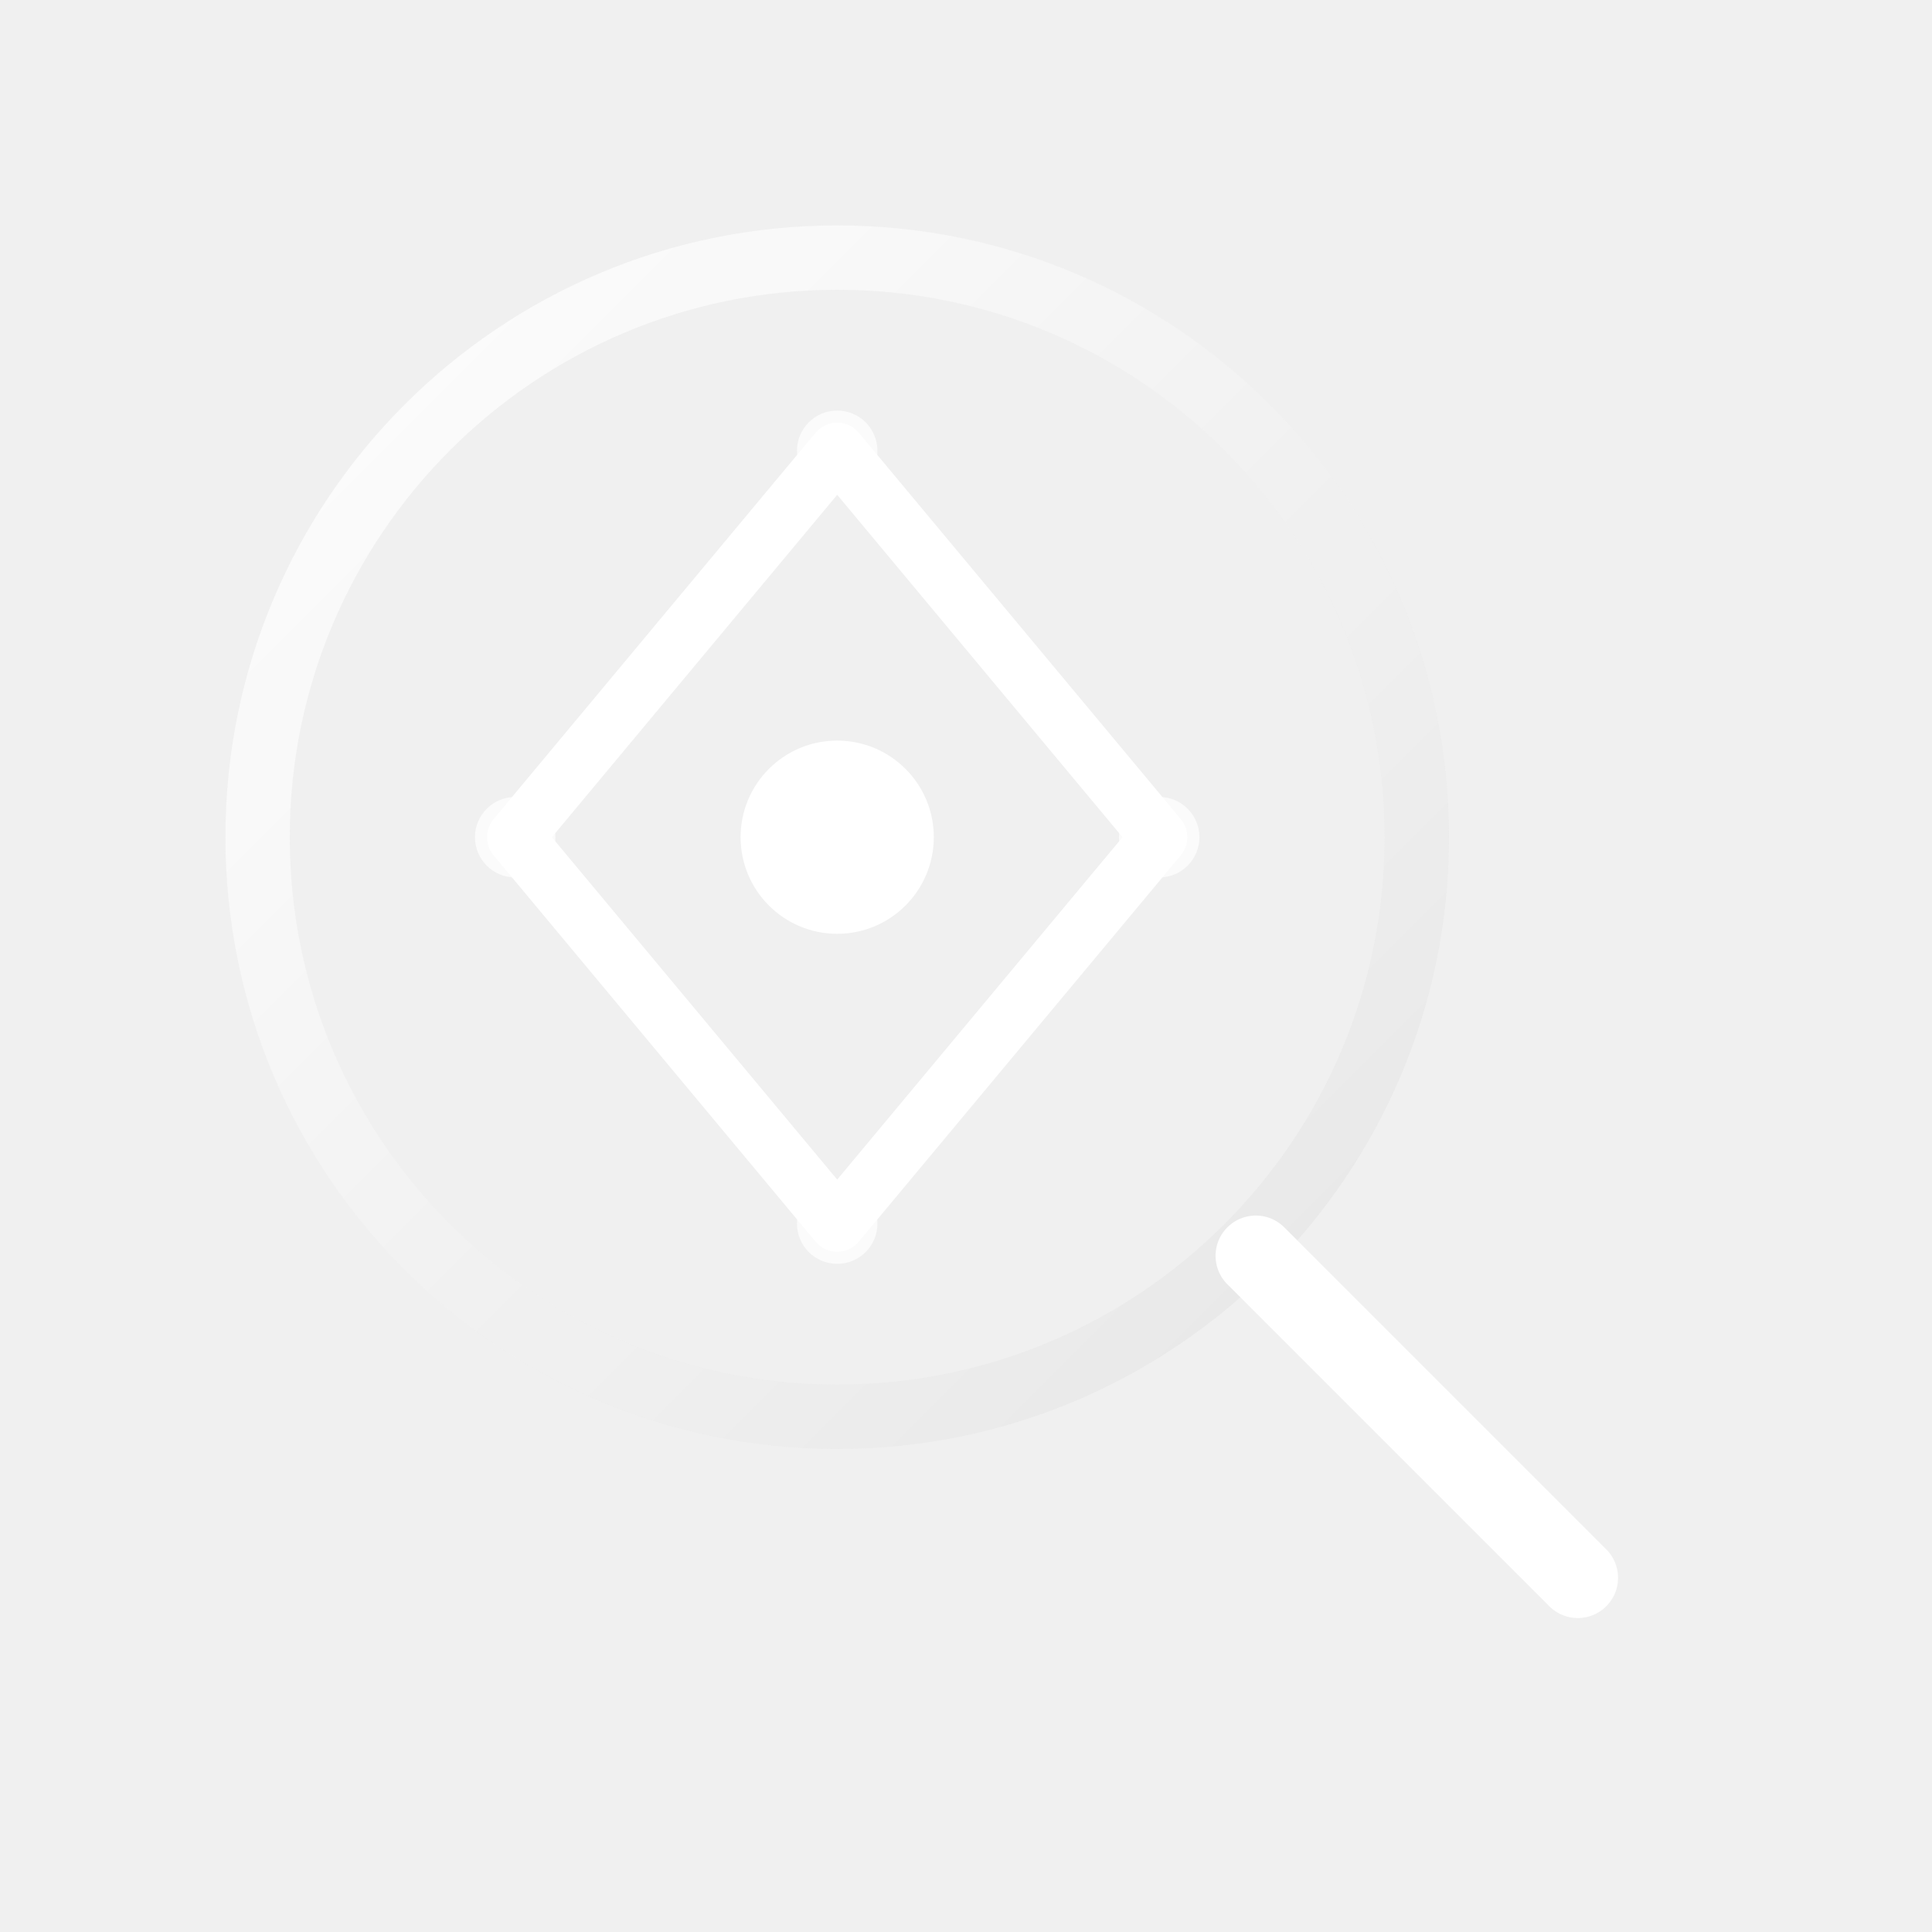
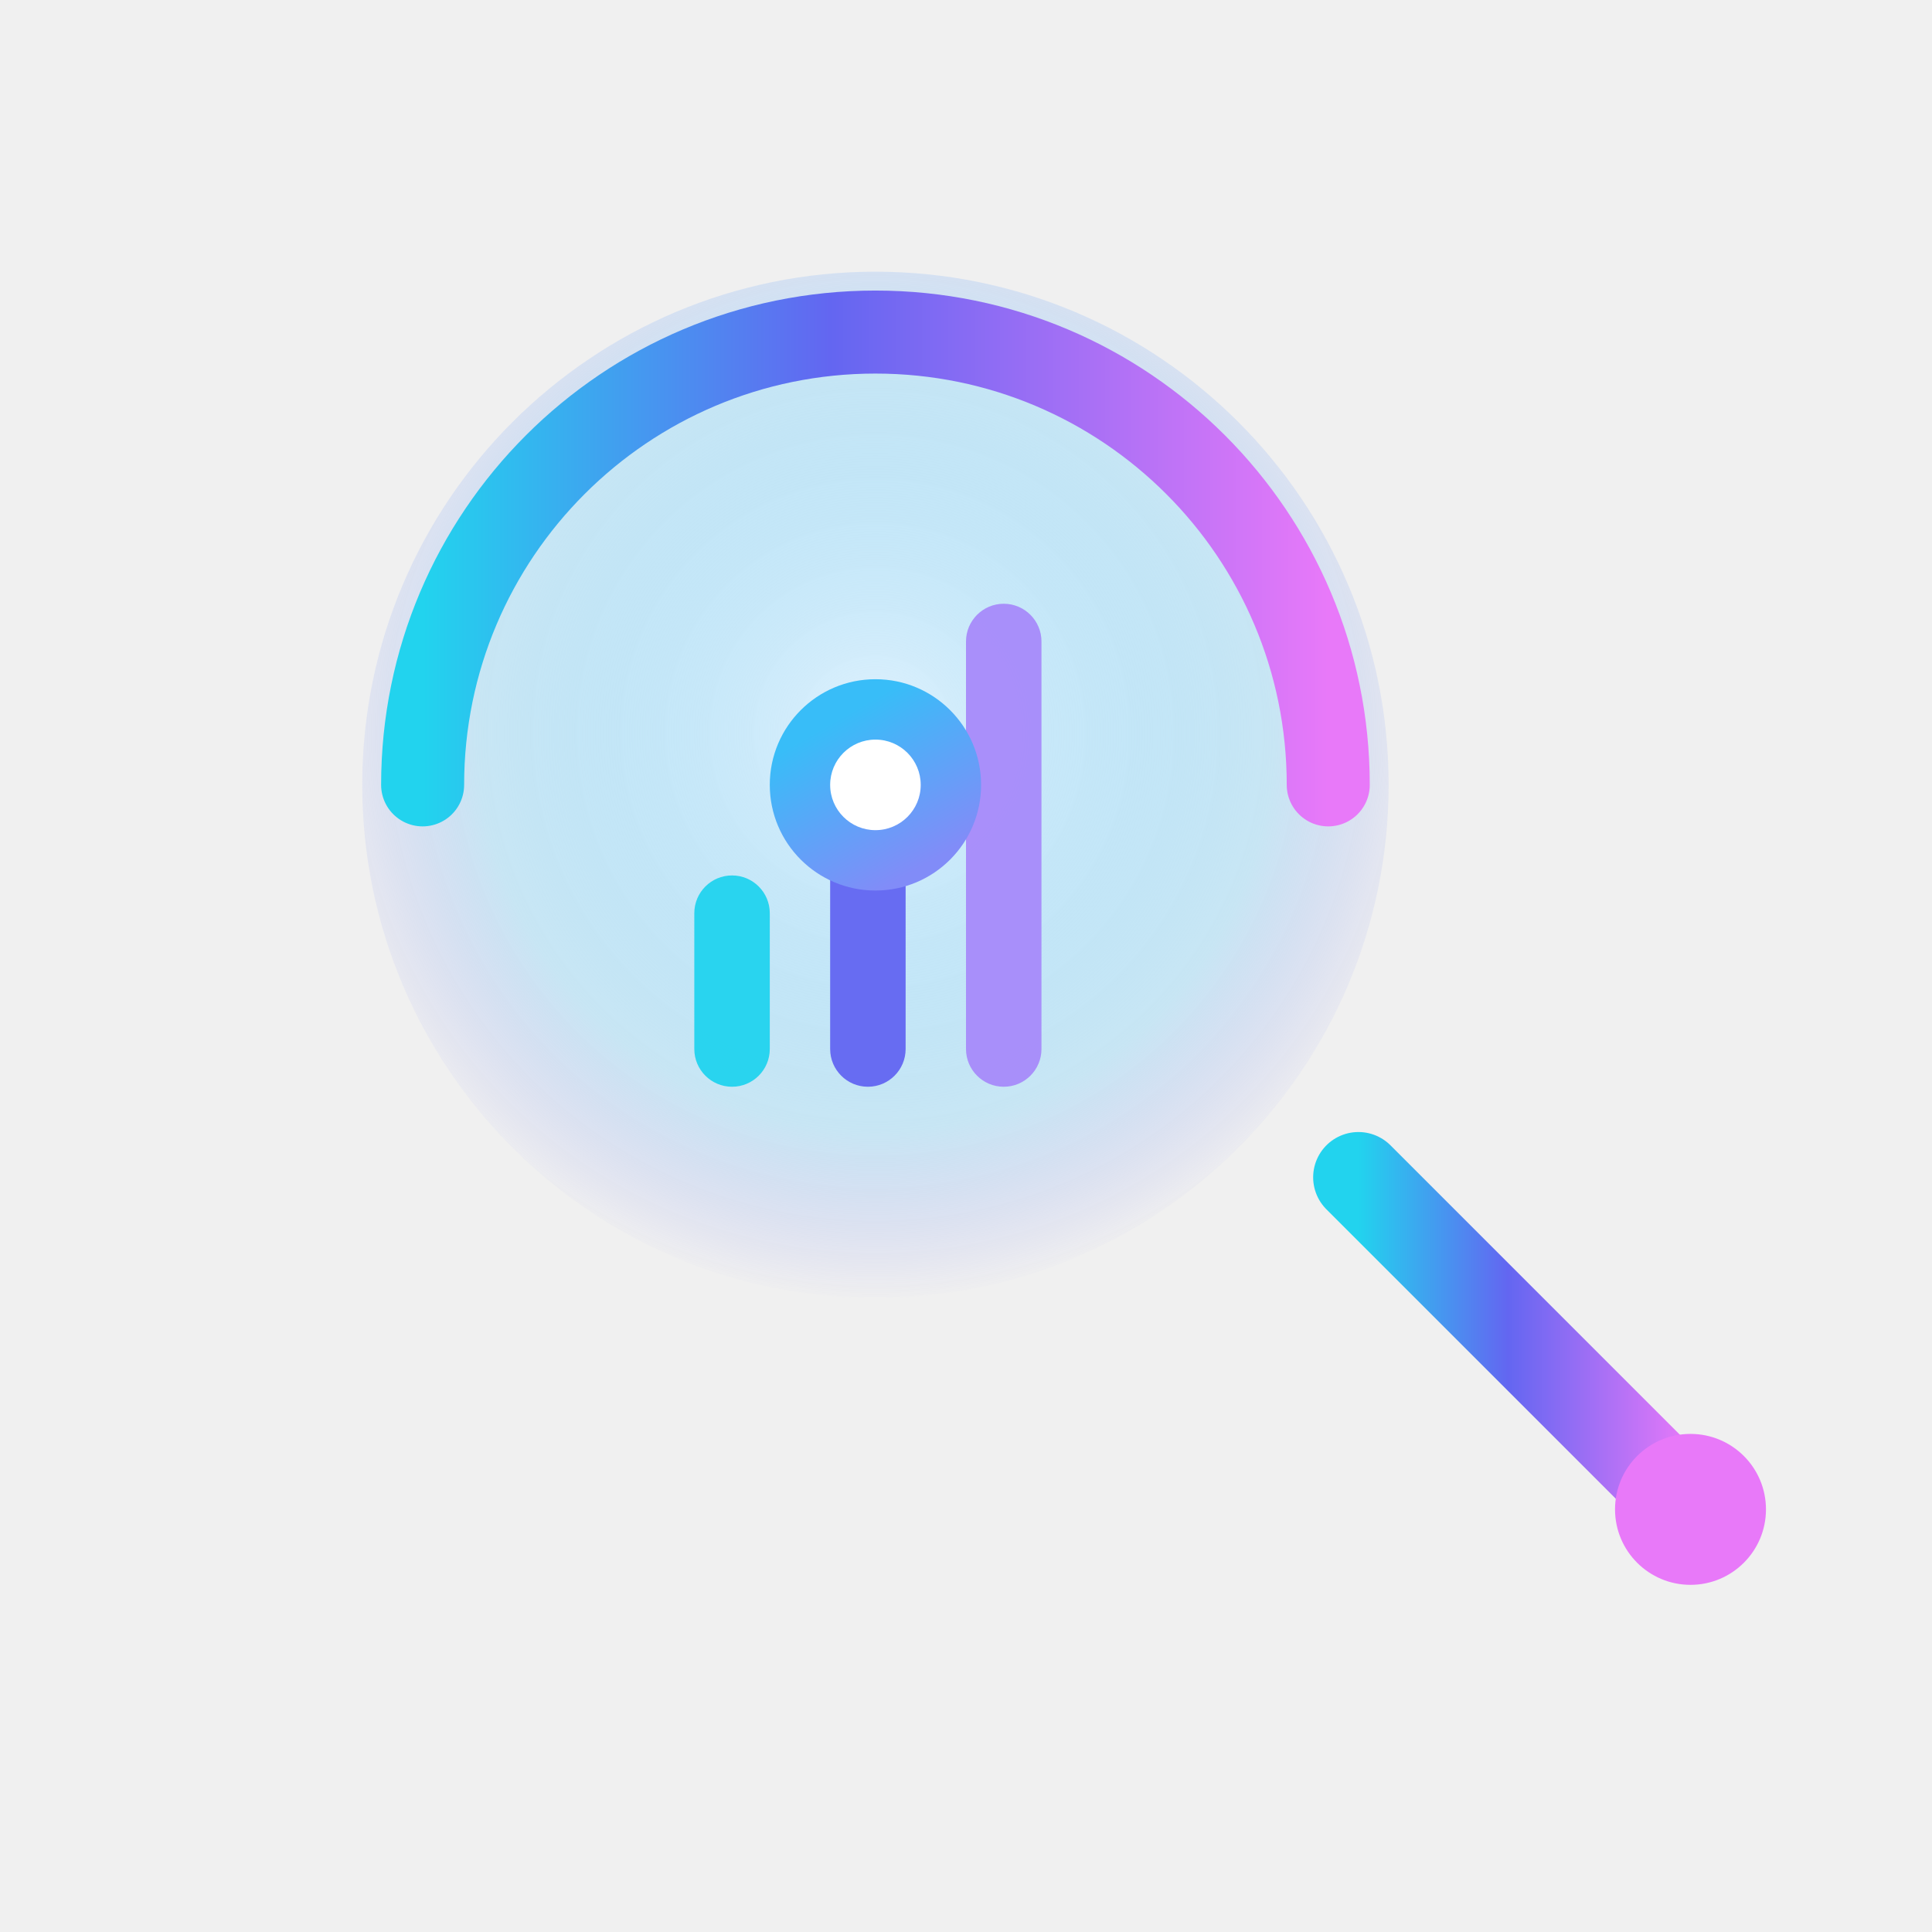
- <svg xmlns="http://www.w3.org/2000/svg" viewBox="0 0 120 120" fill="none">
+ <svg xmlns="http://www.w3.org/2000/svg" viewBox="0 0 128 128" fill="none">
  <defs>
-     <linearGradient id="g" x1="0%" y1="0%" x2="100%" y2="100%">
-       <stop offset="0%" stop-color="#ffffff" />
-       <stop offset="100%" stop-color="#e5e5e5" />
+     <linearGradient id="beam" x1="0%" y1="50%" x2="100%" y2="50%">
+       <stop offset="0%" stop-color="#22d3ee" />
+       <stop offset="45%" stop-color="#6366f1" />
+       <stop offset="100%" stop-color="#e879f9" />
    </linearGradient>
+     <linearGradient id="coreFill" x1="30%" y1="20%" x2="70%" y2="90%">
+       <stop offset="0%" stop-color="#38bdf8" />
+       <stop offset="100%" stop-color="#818cf8" />
+     </linearGradient>
+     <radialGradient id="orb" cx="50%" cy="45%" r="55%">
+       <stop offset="0%" stop-color="#e0f2fe" stop-opacity="0.95" />
+       <stop offset="70%" stop-color="#7dd3fc" stop-opacity="0.35" />
+       <stop offset="100%" stop-color="#6366f1" stop-opacity="0" />
+     </radialGradient>
  </defs>
-   <circle cx="52" cy="52" r="36" stroke="url(#g)" stroke-width="4" fill="none" opacity="0.9" />
-   <path d="M52 28 L72 52 L52 76 L32 52 Z" stroke="#ffffff" stroke-width="3.5" fill="none" stroke-linejoin="round" />
-   <circle cx="52" cy="52" r="6" fill="#ffffff" />
-   <line x1="78" y1="78" x2="98" y2="98" stroke="#ffffff" stroke-width="5" stroke-linecap="round" />
-   <circle cx="52" cy="28" r="2.5" fill="#ffffff" opacity="0.7" />
-   <circle cx="72" cy="52" r="2.5" fill="#ffffff" opacity="0.7" />
-   <circle cx="52" cy="76" r="2.5" fill="#ffffff" opacity="0.7" />
-   <circle cx="32" cy="52" r="2.5" fill="#ffffff" opacity="0.7" />
+   <circle cx="58" cy="52" r="34" fill="url(#orb)" />
+   <path d="M28 52 A30 30 0 1 1 88 52" stroke="url(#beam)" stroke-width="5.5" stroke-linecap="round" fill="none" />
+   <rect x="46" y="58" width="5" height="14" rx="2.5" fill="#22d3ee" opacity="0.95" />
+   <rect x="55" y="48" width="5" height="24" rx="2.5" fill="#6366f1" opacity="0.95" />
+   <rect x="64" y="40" width="5" height="32" rx="2.5" fill="#a78bfa" opacity="0.95" />
+   <circle cx="58" cy="52" r="7" fill="url(#coreFill)" />
+   <circle cx="58" cy="52" r="3" fill="#ffffff" />
+   <path d="M90 78 L112 100" stroke="url(#beam)" stroke-width="6" stroke-linecap="round" />
+   <circle cx="112" cy="100" r="5" fill="#e879f9" />
</svg>
